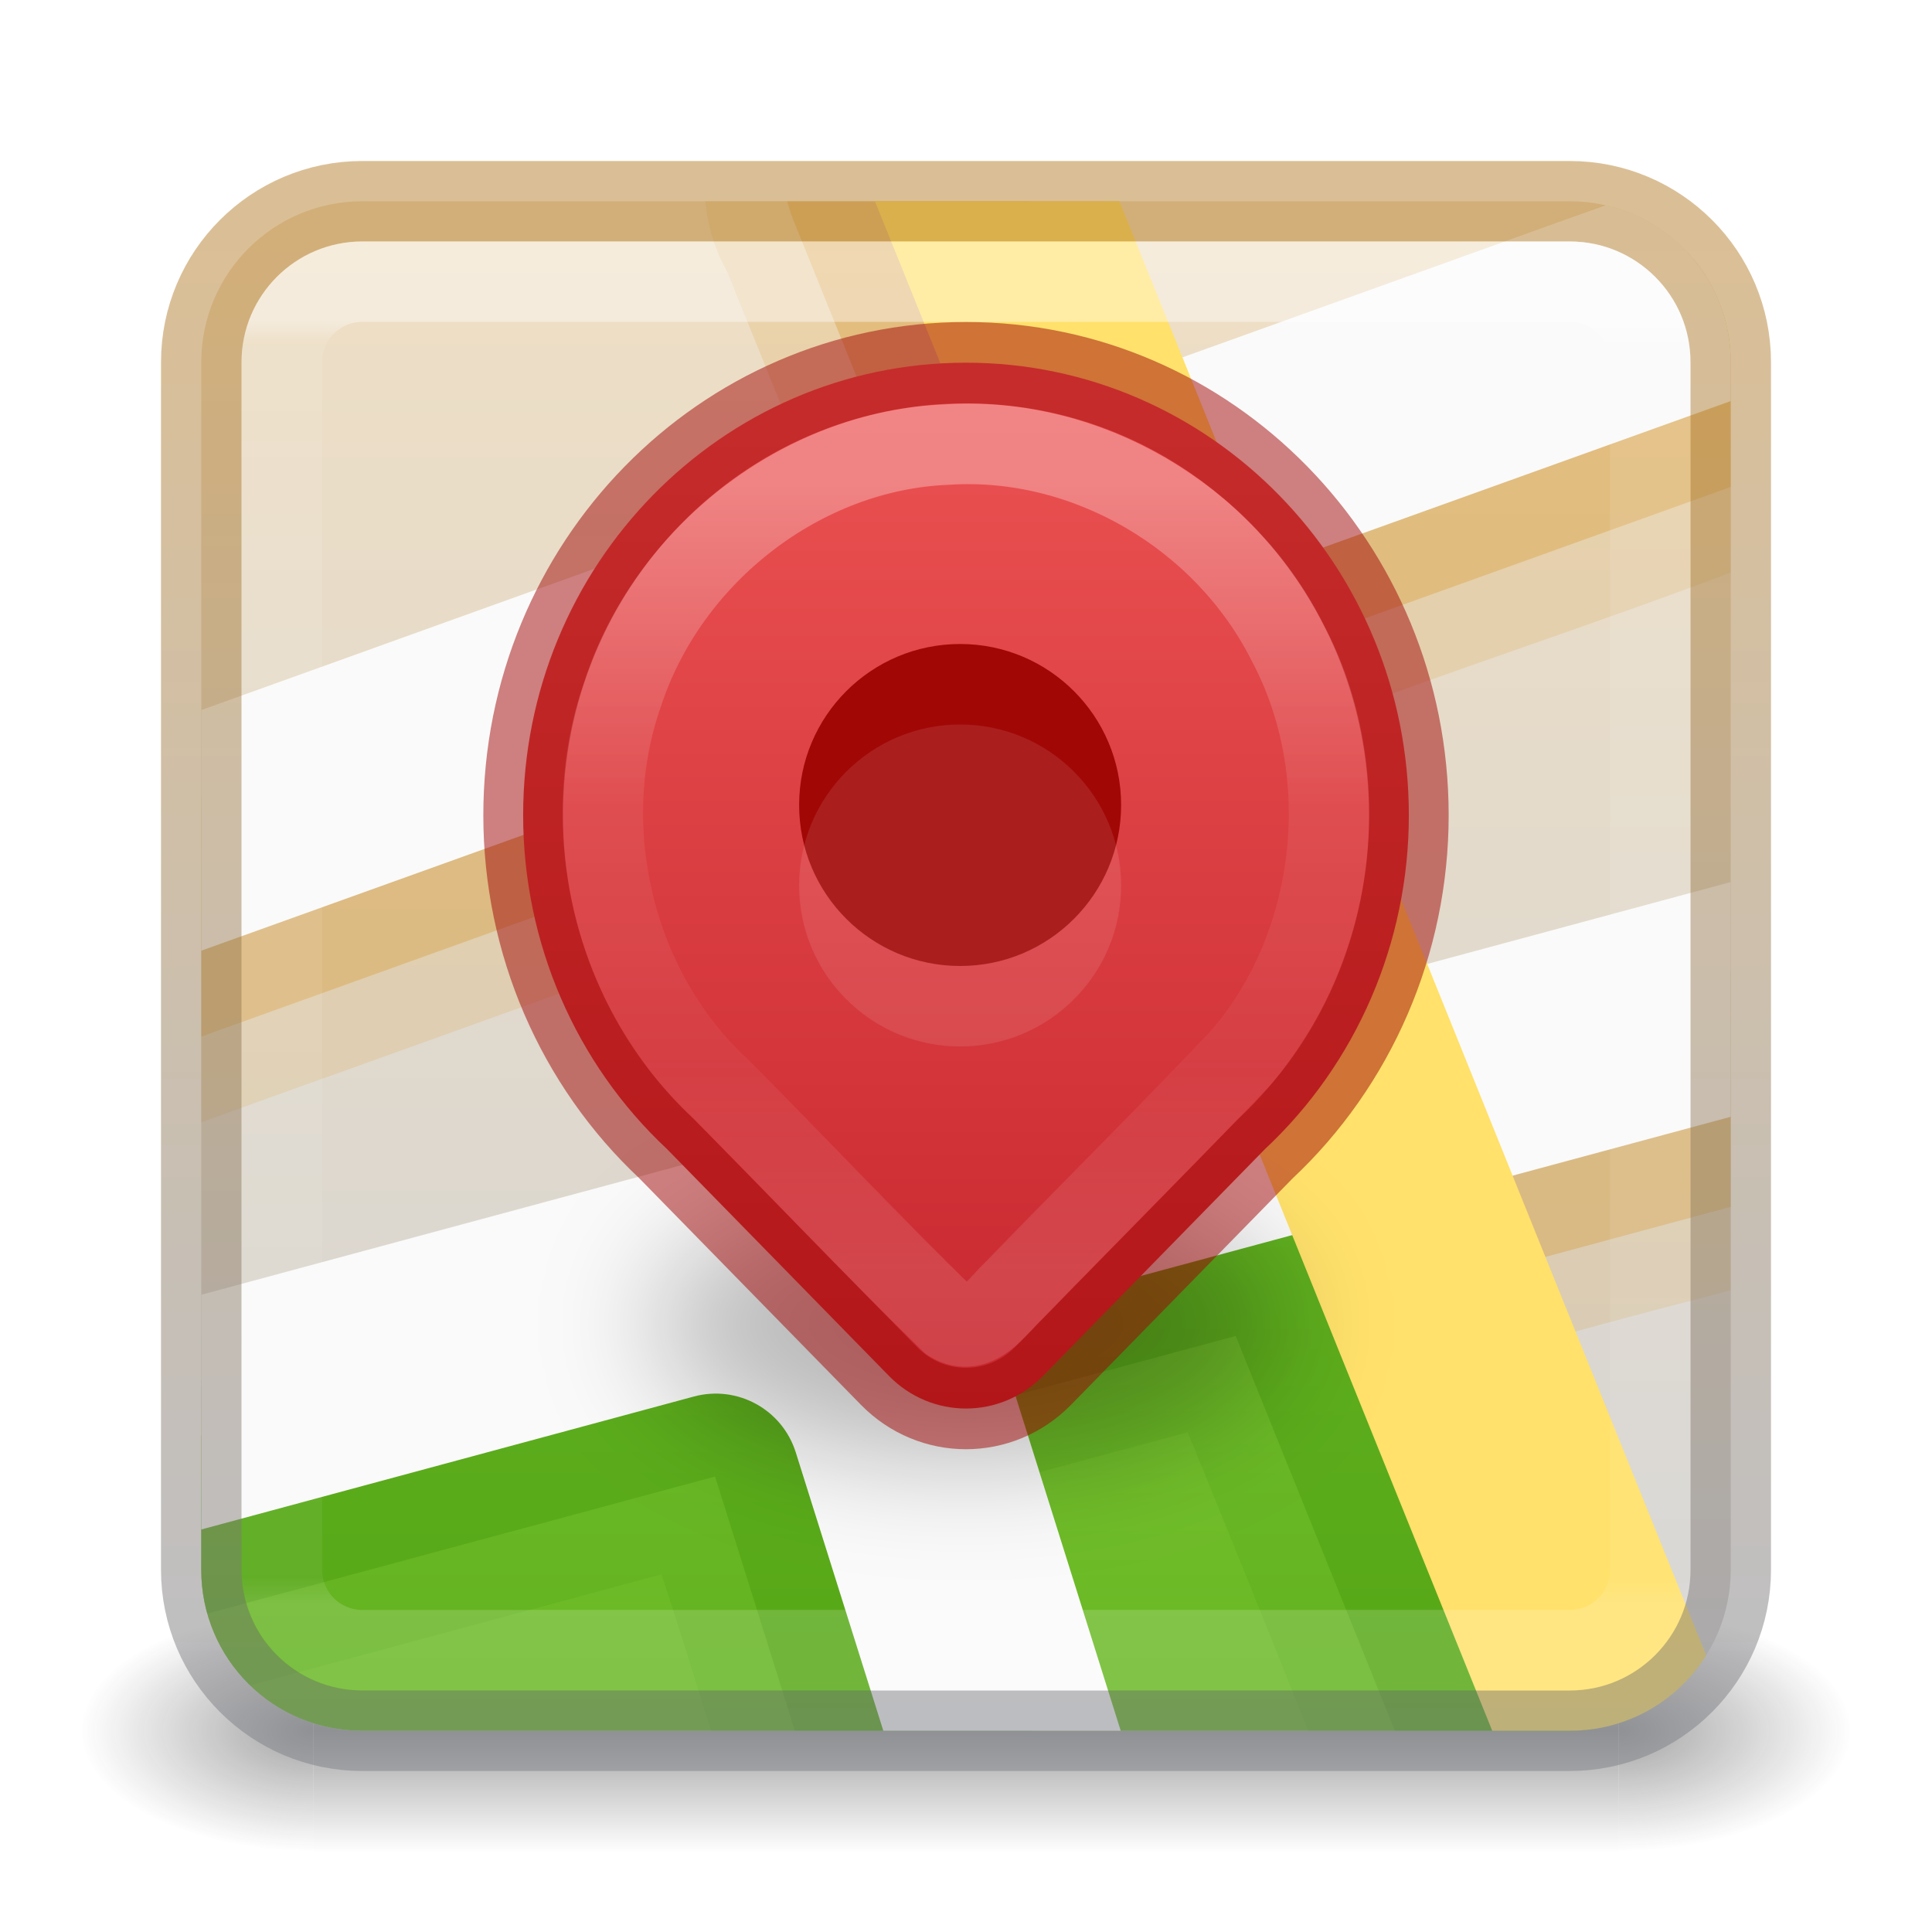
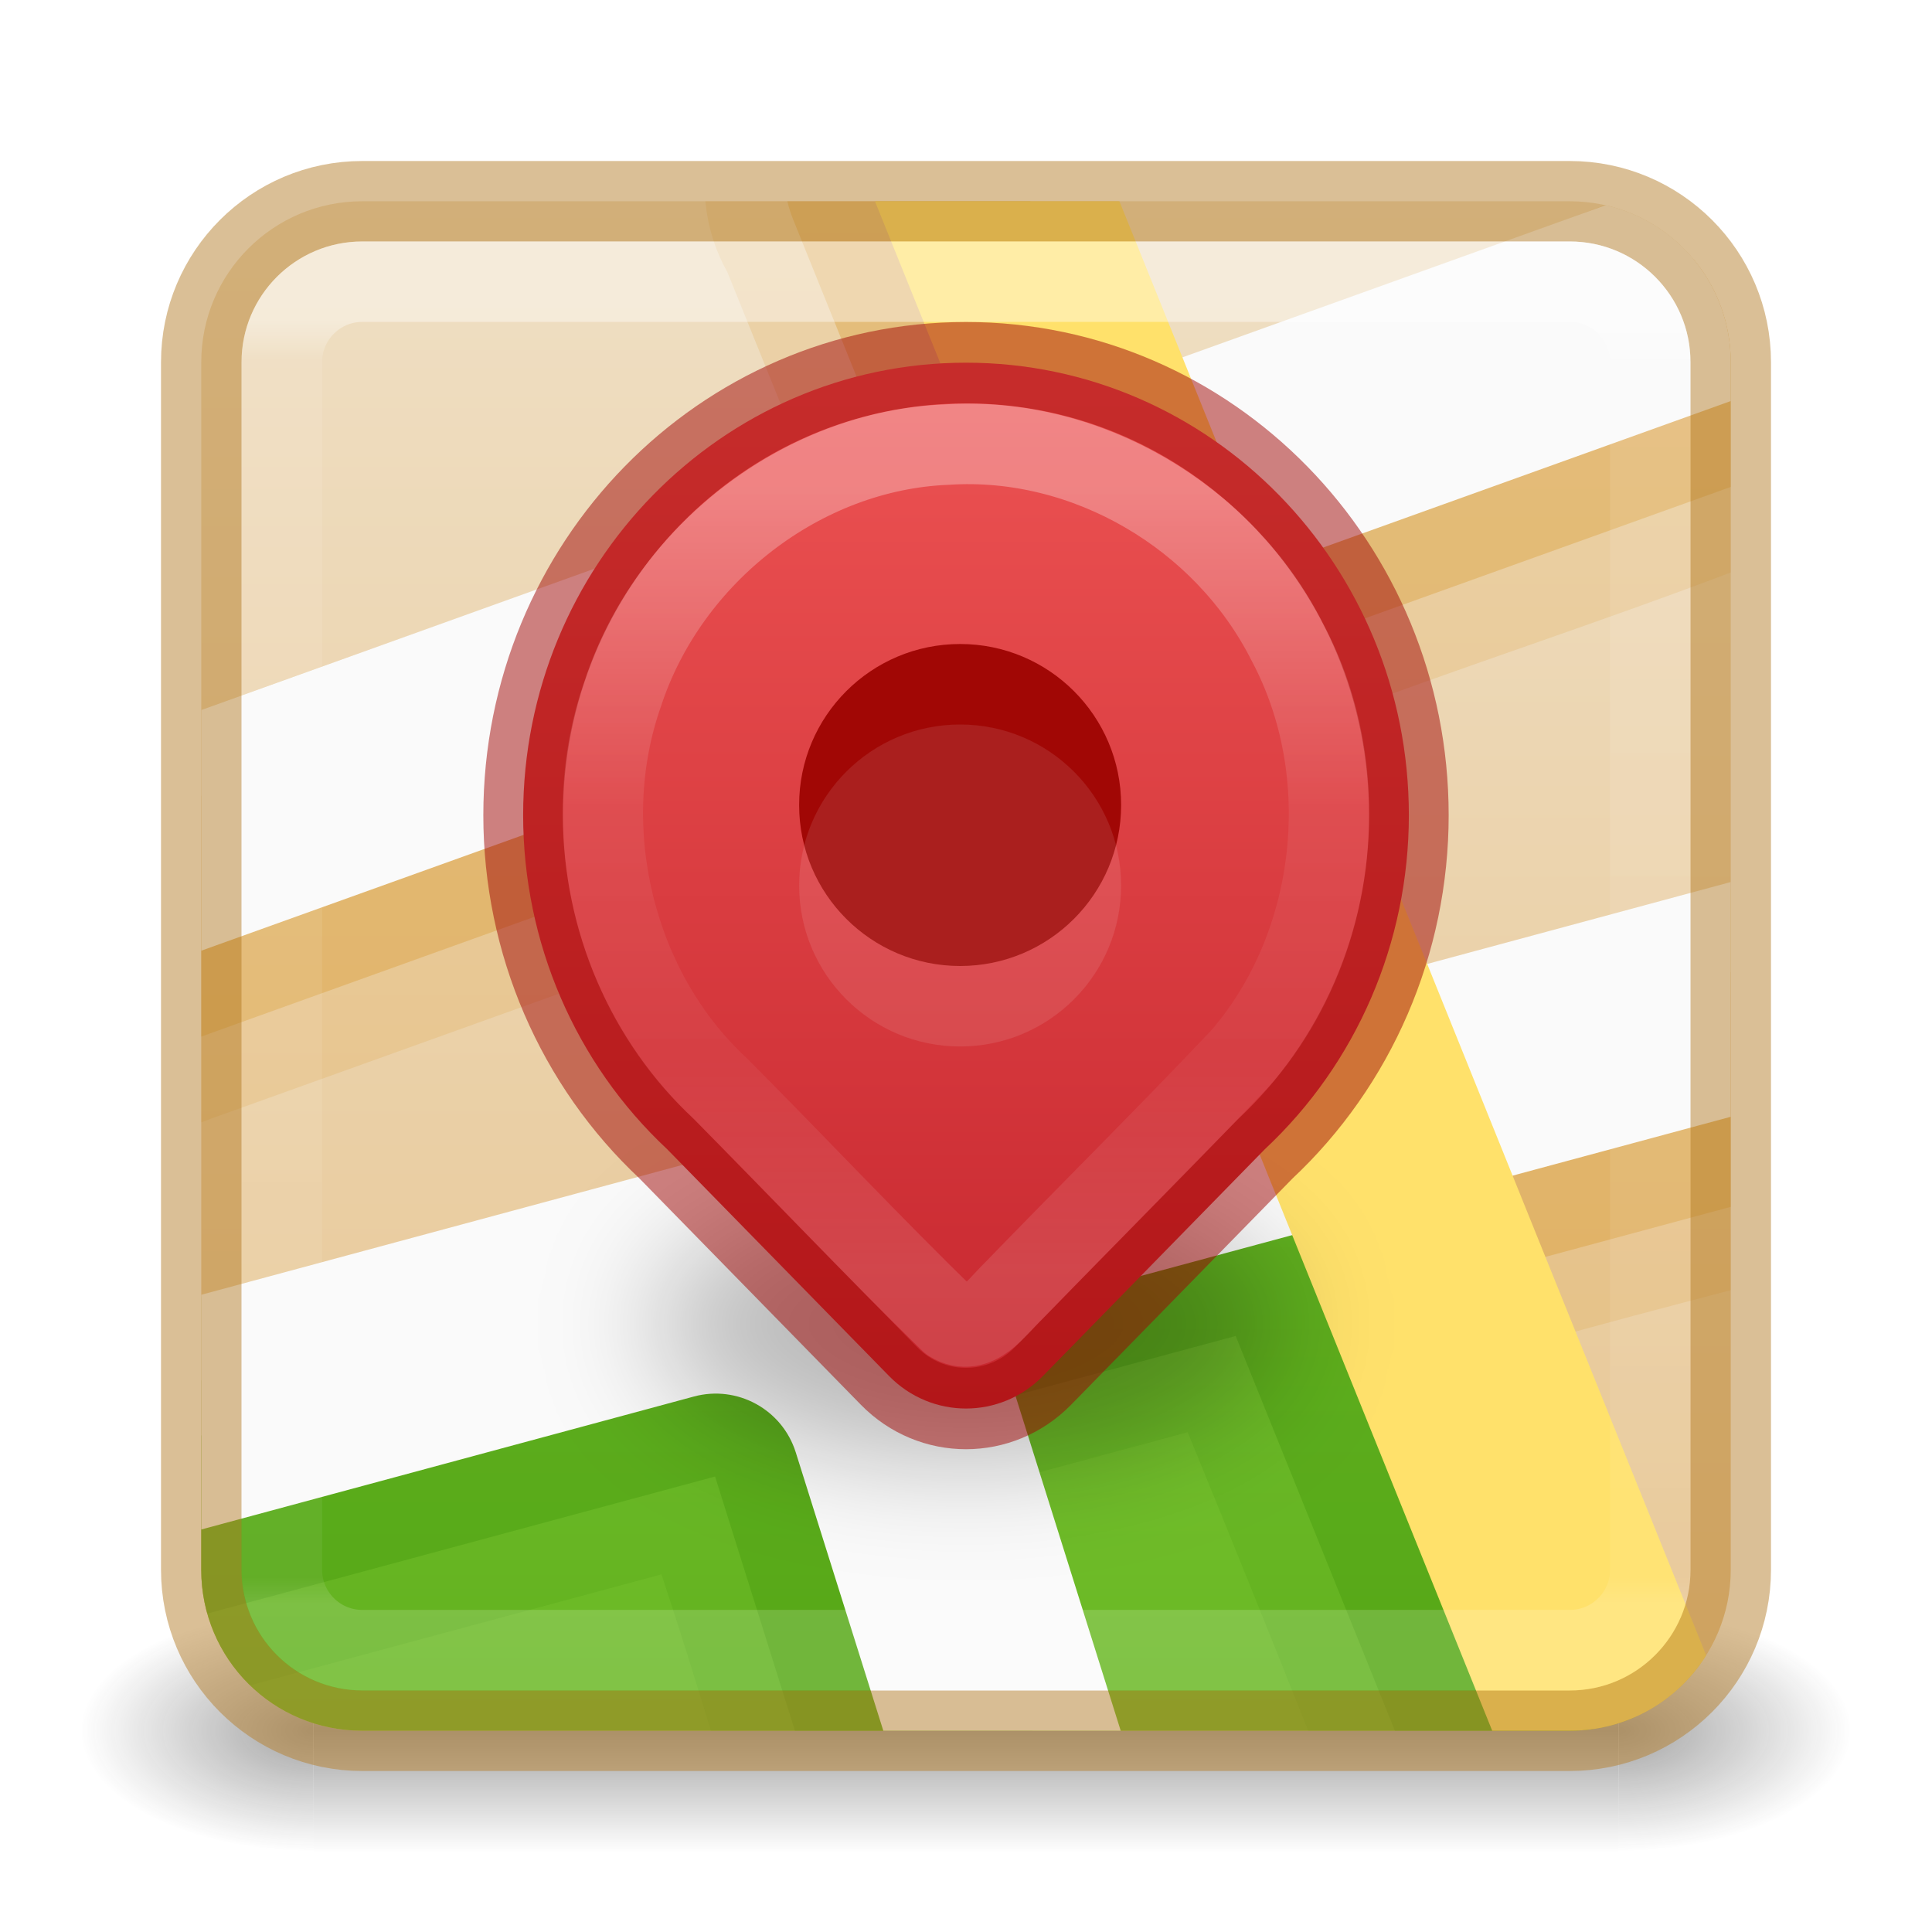
<svg xmlns="http://www.w3.org/2000/svg" xmlns:xlink="http://www.w3.org/1999/xlink" id="svg4157" height="24" width="24" version="1.1">
  <defs id="defs4159">
    <linearGradient gradientTransform="matrix(0.4594595,0,0,0.4594595,0.9742203,0.9717328)" gradientUnits="userSpaceOnUse" xlink:href="#linearGradient4095" id="linearGradient3233" y2="41.229" x2="24" y1="6.549" x1="24" />
    <linearGradient id="linearGradient4095">
      <stop offset="0" style="stop-color:#ffffff;stop-opacity:1" id="stop4097" />
-       <stop offset="0.017" style="stop-color:#ffffff;stop-opacity:0.235" id="stop4100" />
+       <stop offset="0.031" style="stop-color:#ffffff;stop-opacity:0.235" id="stop4100" />
      <stop offset="0.98" style="stop-color:#ffffff;stop-opacity:0.157" id="stop4102" />
      <stop offset="1" style="stop-color:#ffffff;stop-opacity:0.392" id="stop4104" />
    </linearGradient>
    <radialGradient gradientTransform="matrix(2.003784,0,0,1.4,27.98813,-17.4)" gradientUnits="userSpaceOnUse" xlink:href="#linearGradient3688-166-749-9" id="radialGradient3082-6" fy="43.5" fx="4.993" r="2.5" cy="43.5" cx="4.993" />
    <linearGradient id="linearGradient3688-166-749-9">
      <stop offset="0" style="stop-color:#181818;stop-opacity:1" id="stop2883-2" />
      <stop offset="1" style="stop-color:#181818;stop-opacity:0" id="stop2885-2" />
    </linearGradient>
    <radialGradient gradientTransform="matrix(2.003784,0,0,1.4,-20.01187,-104.4)" gradientUnits="userSpaceOnUse" xlink:href="#linearGradient3688-464-309-7-6" id="radialGradient3084-4" fy="43.5" fx="4.993" r="2.5" cy="43.5" cx="4.993" />
    <linearGradient id="linearGradient3688-464-309-7-6">
      <stop offset="0" style="stop-color:#181818;stop-opacity:1" id="stop2889-75" />
      <stop offset="1" style="stop-color:#181818;stop-opacity:0" id="stop2891-4-9" />
    </linearGradient>
    <linearGradient gradientUnits="userSpaceOnUse" xlink:href="#linearGradient3702-501-757-1" id="linearGradient3086-8" y2="39.999" x2="25.058" y1="47.028" x1="25.058" />
    <linearGradient id="linearGradient3702-501-757-1">
      <stop offset="0" style="stop-color:#181818;stop-opacity:0" id="stop2895-2" />
      <stop offset="0.5" style="stop-color:#181818;stop-opacity:1" id="stop2897-89" />
      <stop offset="1" style="stop-color:#181818;stop-opacity:0" id="stop2899-36" />
    </linearGradient>
    <linearGradient xlink:href="#linearGradient51" id="linearGradient871" x1="11.428" y1="2.526" x2="11.428" y2="21.451" gradientUnits="userSpaceOnUse" />
    <linearGradient id="linearGradient51">
      <stop id="stop50" style="stop-color:#efdfc4;stop-opacity:1" offset="0" />
-       <stop id="stop51" style="stop-color:#d4d4d4;stop-opacity:1" offset="1" />
+       <stop id="stop51" style="stop-color:#e7c591;stop-opacity:1" offset="1" />
    </linearGradient>
    <linearGradient id="linearGradient64">
      <stop style="stop-color:#9bdb4d;stop-opacity:1" offset="0" id="stop64" />
      <stop style="stop-color:#68b723;stop-opacity:1" offset="1" id="stop65" />
    </linearGradient>
    <radialGradient cx="9.692" cy="41.272" fx="9.692" fy="41.272" r="29.069" gradientTransform="matrix(1.289676,0,0,0.7753883,19.5,42.86722)" id="radialGradient-9-0-5-6" gradientUnits="userSpaceOnUse">
      <stop stop-color="#000000" offset="0%" id="stop20-9-0-0" />
      <stop stop-color="#000000" stop-opacity="0" offset="100%" id="stop21-3-3-4" />
    </radialGradient>
    <filter x="-0.209" y="-0.48" width="1.417" height="1.96" filterUnits="objectBoundingBox" id="filter-10-6-6-8">
      <feGaussianBlur stdDeviation="2" in="SourceGraphic" id="feGaussianBlur21-0-1-8" />
    </filter>
-     <linearGradient id="linearGradient31">
-       <stop style="stop-color:#b6802e;stop-opacity:1" offset="0" id="stop31" />
-       <stop style="stop-color:#7e8087;stop-opacity:1" offset="1" id="stop32" />
-     </linearGradient>
    <linearGradient xlink:href="#linearGradient67" id="linearGradient68" x1="31.998" y1="12.058" x2="31.998" y2="49.641" gradientUnits="userSpaceOnUse" />
    <linearGradient id="linearGradient67">
      <stop style="stop-color:#ed5353;stop-opacity:1" offset="0" id="stop67" />
      <stop style="stop-color:#c6262e;stop-opacity:1" offset="1" id="stop68" />
    </linearGradient>
    <linearGradient id="linearGradient72">
      <stop id="stop69" style="stop-color:#ffffff;stop-opacity:1" offset="0" />
      <stop id="stop70" style="stop-color:#ffffff;stop-opacity:0.235" offset="0.407" />
      <stop id="stop71" style="stop-color:#ffffff;stop-opacity:0.157" offset="0.727" />
      <stop id="stop72" style="stop-color:#ffffff;stop-opacity:0.392" offset="1" />
    </linearGradient>
-     <linearGradient xlink:href="#linearGradient31" id="linearGradient32" x1="10.312" y1="-26.977" x2="10.312" y2="-8.681" gradientUnits="userSpaceOnUse" gradientTransform="translate(0,30)" />
    <linearGradient xlink:href="#linearGradient64" id="linearGradient1" gradientUnits="userSpaceOnUse" gradientTransform="translate(0,30)" x1="8.584" y1="-26.998" x2="8.584" y2="-8.648" />
    <linearGradient xlink:href="#linearGradient72" id="linearGradient69" gradientUnits="userSpaceOnUse" gradientTransform="matrix(0.4948403,0,0,0.4961706,23.65724,-0.5989711)" x1="-23.337" y1="13.501" x2="-23.337" y2="32.995" />
  </defs>
  <g transform="matrix(0.55,0,0,0.3333336,-1.200001,7.33333)" id="g2036-4" style="display:inline">
    <g transform="matrix(1.052632,0,0,1.285713,-1.263158,-13.42854)" id="g3712-8" style="opacity:0.4">
      <rect width="5" height="7" x="38" y="40" id="rect2801-6" style="fill:url(#radialGradient3082-6);fill-opacity:1;stroke:none" />
      <rect width="5" height="7" x="-10" y="-47" transform="scale(-1,-1)" id="rect3696-20" style="fill:url(#radialGradient3084-4);fill-opacity:1;stroke:none" />
      <rect width="28" height="7" x="10" y="40" id="rect3700-5" style="fill:url(#linearGradient3086-8);fill-opacity:1;stroke:none" />
    </g>
  </g>
  <rect width="19" height="19" rx="2" ry="2" x="2.5" y="2.5" id="rect5505-21-8" style="color:#000000;display:inline;overflow:visible;visibility:visible;fill:url(#linearGradient871);fill-opacity:1;fill-rule:nonzero;stroke:none;stroke-width:1;marker:none;enable-background:accumulate" />
  <path id="path63-1-3" style="font-variation-settings:normal;baseline-shift:baseline;display:inline;overflow:visible;opacity:0.15;vector-effect:none;fill:#d48e15;fill-opacity:1;stroke-width:1;stroke-linecap:round;stroke-linejoin:round;stroke-miterlimit:4;stroke-dasharray:none;stroke-dashoffset:0;stroke-opacity:1;-inkscape-stroke:none;enable-background:accumulate;stop-color:#000000;stop-opacity:1" d="M 8.762 2.5 C 8.791 2.803 8.879 3.102 9.035 3.379 L 10.129 6.084 C 7.593 7.013 5.039 7.899 2.5 8.82 L 2.5 13.943 C 2.541 13.928 2.583 13.911 2.623 13.896 L 11.93 10.553 C 12.477 11.842 12.941 13.184 13.539 14.441 C 14.206 15.252 15.319 15.466 16.191 16.002 C 17.082 16.411 18.019 17.159 19.037 16.691 C 19.854 16.458 20.677 16.243 21.5 16.027 L 21.5 11.045 L 17.732 12.061 C 17.311 11.014 16.889 9.968 16.467 8.922 C 18.133 8.293 19.835 7.745 21.5 7.111 L 21.5 4.5 C 21.5 3.541 20.831 2.744 19.934 2.547 C 19.652 2.654 19.377 2.763 19.111 2.854 L 14.666 4.453 C 14.373 3.821 14.142 3.154 13.891 2.5 L 8.762 2.5 z " />
  <path id="path63-1" style="font-variation-settings:normal;baseline-shift:baseline;display:inline;overflow:visible;opacity:0.3;vector-effect:none;fill:#d48e15;fill-opacity:1;stroke-width:1;stroke-linecap:round;stroke-linejoin:round;stroke-miterlimit:4;stroke-dasharray:none;stroke-dashoffset:0;stroke-opacity:1;-inkscape-stroke:none;enable-background:accumulate;stop-color:#000000;stop-opacity:1" d="M 9.781 2.5 C 9.798 2.576 9.822 2.65 9.852 2.725 L 11.445 6.672 L 2.5 9.887 L 2.5 12.877 L 12.498 9.283 L 14.398 13.992 L 18.199 15.883 L 21.5 14.992 L 21.5 12.076 L 17.137 13.254 L 15.15 8.33 L 21.5 6.049 L 21.5 4.5 C 21.5 4.014 21.327 3.569 21.041 3.223 L 14.098 5.719 L 12.799 2.5 L 9.781 2.5 z " />
  <path id="path1" style="font-variation-settings:normal;opacity:1;vector-effect:none;fill:url(#linearGradient1);fill-opacity:1;stroke:none;stroke-width:1;stroke-linecap:butt;stroke-linejoin:miter;stroke-miterlimit:4;stroke-dasharray:none;stroke-dashoffset:0;stroke-opacity:0.5;-inkscape-stroke:none;marker:none;stop-color:#000000;stop-opacity:1" d="M 16.48 13.848 L 2.5 17.832 L 2.5 19.5 C 2.5 20.608 3.392 21.5 4.5 21.5 L 19.5 21.5 C 19.599 21.5 19.696 21.492 19.791 21.479 L 16.48 13.848 z " />
  <path id="path2-4-7" style="font-variation-settings:normal;baseline-shift:baseline;display:inline;overflow:visible;opacity:0.15;vector-effect:none;fill:#3a9104;fill-opacity:1;stroke-width:1;stroke-linecap:round;stroke-linejoin:round;stroke-miterlimit:4;stroke-dasharray:none;stroke-dashoffset:0;stroke-opacity:1;-inkscape-stroke:none;enable-background:accumulate;stop-color:#000000;stop-opacity:1" d="M 14.197 13.012 C 13.952 13.001 13.704 13.041 13.449 13.158 L 2.5 16.113 L 2.5 19.5 C 2.5 20.065 2.732 20.573 3.105 20.936 L 8.217 19.557 C 8.43 20.201 8.633 20.85 8.832 21.5 L 13.873 21.5 L 12.867 18.301 L 14.754 17.791 C 15.26 19.024 15.757 20.262 16.252 21.5 L 19.5 21.5 C 20.165 21.5 20.752 21.178 21.115 20.682 C 20.409 18.914 19.7 17.148 18.947 15.41 C 18.281 14.599 17.167 14.386 16.295 13.85 C 15.627 13.543 14.932 13.045 14.197 13.012 z " />
  <path id="path2-4" style="font-variation-settings:normal;baseline-shift:baseline;display:inline;overflow:visible;opacity:0.3;vector-effect:none;fill:#3a9104;fill-opacity:1;stroke-width:1;stroke-linecap:round;stroke-linejoin:round;stroke-miterlimit:4;stroke-dasharray:none;stroke-dashoffset:0;stroke-opacity:1;-inkscape-stroke:none;enable-background:accumulate;stop-color:#000000;stop-opacity:1" d="M 14.287 13.967 L 2.5 17.148 L 2.5 19.5 C 2.5 19.689 2.526 19.872 2.574 20.045 L 8.883 18.342 L 9.875 21.5 L 12.826 21.5 L 11.602 17.607 L 15.35 16.596 L 17.328 21.5 L 19.5 21.5 C 19.784 21.5 20.055 21.442 20.299 21.336 L 18.088 15.857 L 14.287 13.967 z " />
  <path id="path63" style="baseline-shift:baseline;display:inline;overflow:visible;vector-effect:none;fill:#fafafa;stroke-width:1;stroke-linecap:round;stroke-linejoin:round;enable-background:accumulate;stop-color:#000000" d="M 19.947,2.549 2.5,8.82 v 2.99 l 19,-6.828 V 4.5 C 21.5,3.546 20.839,2.751 19.947,2.549 Z M 21.5,10.957 2.5,16.084 V 19 l 6.12,-1.652 a 1.042,1.042 28.725 0 1 1.265,0.693 L 10.973,21.5 h 2.949 L 12.305,16.354 21.5,13.873 Z" />
  <path id="path58" style="baseline-shift:baseline;display:inline;overflow:visible;vector-effect:none;fill:#ffe16b;stroke-width:1;stroke-linecap:round;stroke-linejoin:round;enable-background:accumulate;stop-color:#000000" d="M 10.869 2.5 L 18.537 21.5 L 19.5 21.5 C 20.216 21.5 20.842 21.127 21.195 20.564 L 13.906 2.5 L 10.869 2.5 z " />
  <ellipse id="Shadow-6-7" fill="url(#radialGradient-9)" fill-rule="nonzero" opacity="0.581" filter="url(#filter-10)" cx="32" cy="74.867" rx="11.5" ry="5" style="opacity:0.3;fill:url(#radialGradient-9-0-5-6);stroke-width:2.895;filter:url(#filter-10-6-6-8)" transform="matrix(0.3454546,0,0,0.3454546,0.9454535,-9.418155)" />
-   <rect width="19" height="19" rx="2" ry="2" x="2.5" y="2.5" id="rect5505-21-8-1" style="color:#000000;display:inline;overflow:visible;visibility:visible;opacity:0.5;fill:none;stroke:url(#linearGradient32);stroke-width:1;stroke-linecap:round;stroke-linejoin:round;stroke-miterlimit:4;stroke-dasharray:none;stroke-dashoffset:0;stroke-opacity:1;marker:none;enable-background:accumulate;font-variation-settings:normal;vector-effect:none;fill-opacity:1;-inkscape-stroke:none;stop-color:#000000;stop-opacity:1" />
+   <rect width="19" height="19" rx="2" ry="2" x="2.5" y="2.5" id="rect5505-21-8-1" style="color:#000000;display:inline;overflow:visible;visibility:visible;opacity:0.5;fill:none;stroke:#b6802e;stroke-width:1;stroke-linecap:butt;stroke-linejoin:round;stroke-miterlimit:4;stroke-dasharray:none;stroke-dashoffset:0;stroke-opacity:1;marker:none;enable-background:accumulate;font-variation-settings:normal;vector-effect:none;fill-opacity:1;-inkscape-stroke:none;stop-color:#000000;stop-opacity:1" />
  <rect width="17" height="17" x="3.501" y="3.499" id="rect6741-9" style="opacity:0.4;fill:none;stroke:url(#linearGradient3233);stroke-width:1;stroke-linecap:round;stroke-linejoin:round;stroke-miterlimit:4;stroke-dasharray:none;stroke-dashoffset:0;stroke-opacity:1" rx="1" ry="1" />
  <path id="rect52-9" style="font-variation-settings:normal;vector-effect:none;fill:url(#linearGradient68);fill-opacity:1;stroke:#a10705;stroke-width:2.877;stroke-linecap:round;stroke-linejoin:round;stroke-miterlimit:4;stroke-dasharray:none;stroke-dashoffset:0;stroke-opacity:0.5;-inkscape-stroke:none" d="M 31.999,12 C 23.163,12 16,19.163 16,27.999 c -8.9e-5,4.491 1.887,8.774 5.2,11.805 l 8.017,8.018 a 3.935,3.935 0.002 0 0 5.565,2.38e-4 L 42.8,39.804 C 46.113,36.773 48,32.49 48,27.999 48,19.162 40.836,11.999 31.999,12 Z" transform="matrix(0.3438279,0,0,0.3513693,0.9975078,0.2890168)" />
  <path id="rect52-9-3" style="font-variation-settings:normal;opacity:0.3;vector-effect:none;fill:none;fill-opacity:1;stroke:url(#linearGradient69);stroke-width:1;stroke-linecap:round;stroke-linejoin:round;stroke-miterlimit:4;stroke-dasharray:none;stroke-dashoffset:0;stroke-opacity:1;-inkscape-stroke:none;stop-color:#000000;stop-opacity:1" d="M 11.76,5.523 C 9.97,5.595 8.308,6.878 7.738,8.612 7.145,10.297 7.634,12.305 8.932,13.507 c 0.963,0.966 1.897,1.965 2.875,2.915 0.325,0.201 0.574,-0.185 0.781,-0.383 0.94,-0.971 1.901,-1.923 2.83,-2.904 1.199,-1.385 1.44,-3.529 0.576,-5.154 -0.791,-1.571 -2.506,-2.571 -4.233,-2.458 z" />
  <circle style="font-variation-settings:normal;vector-effect:none;fill:#a10705;fill-opacity:1;stroke:none;stroke-width:1;stroke-linecap:round;stroke-linejoin:round;stroke-miterlimit:4;stroke-dasharray:none;stroke-dashoffset:0;stroke-opacity:1;-inkscape-stroke:none;marker:none" id="path73" cx="11.927" cy="10" r="2" />
  <circle style="font-variation-settings:normal;opacity:0.1;vector-effect:none;fill:#fafafa;fill-opacity:1;stroke:none;stroke-width:1;stroke-linecap:round;stroke-linejoin:round;stroke-miterlimit:4;stroke-dasharray:none;stroke-dashoffset:0;stroke-opacity:1;-inkscape-stroke:none;marker:none" id="path73-0" cx="11.927" cy="11" r="2" />
</svg>
